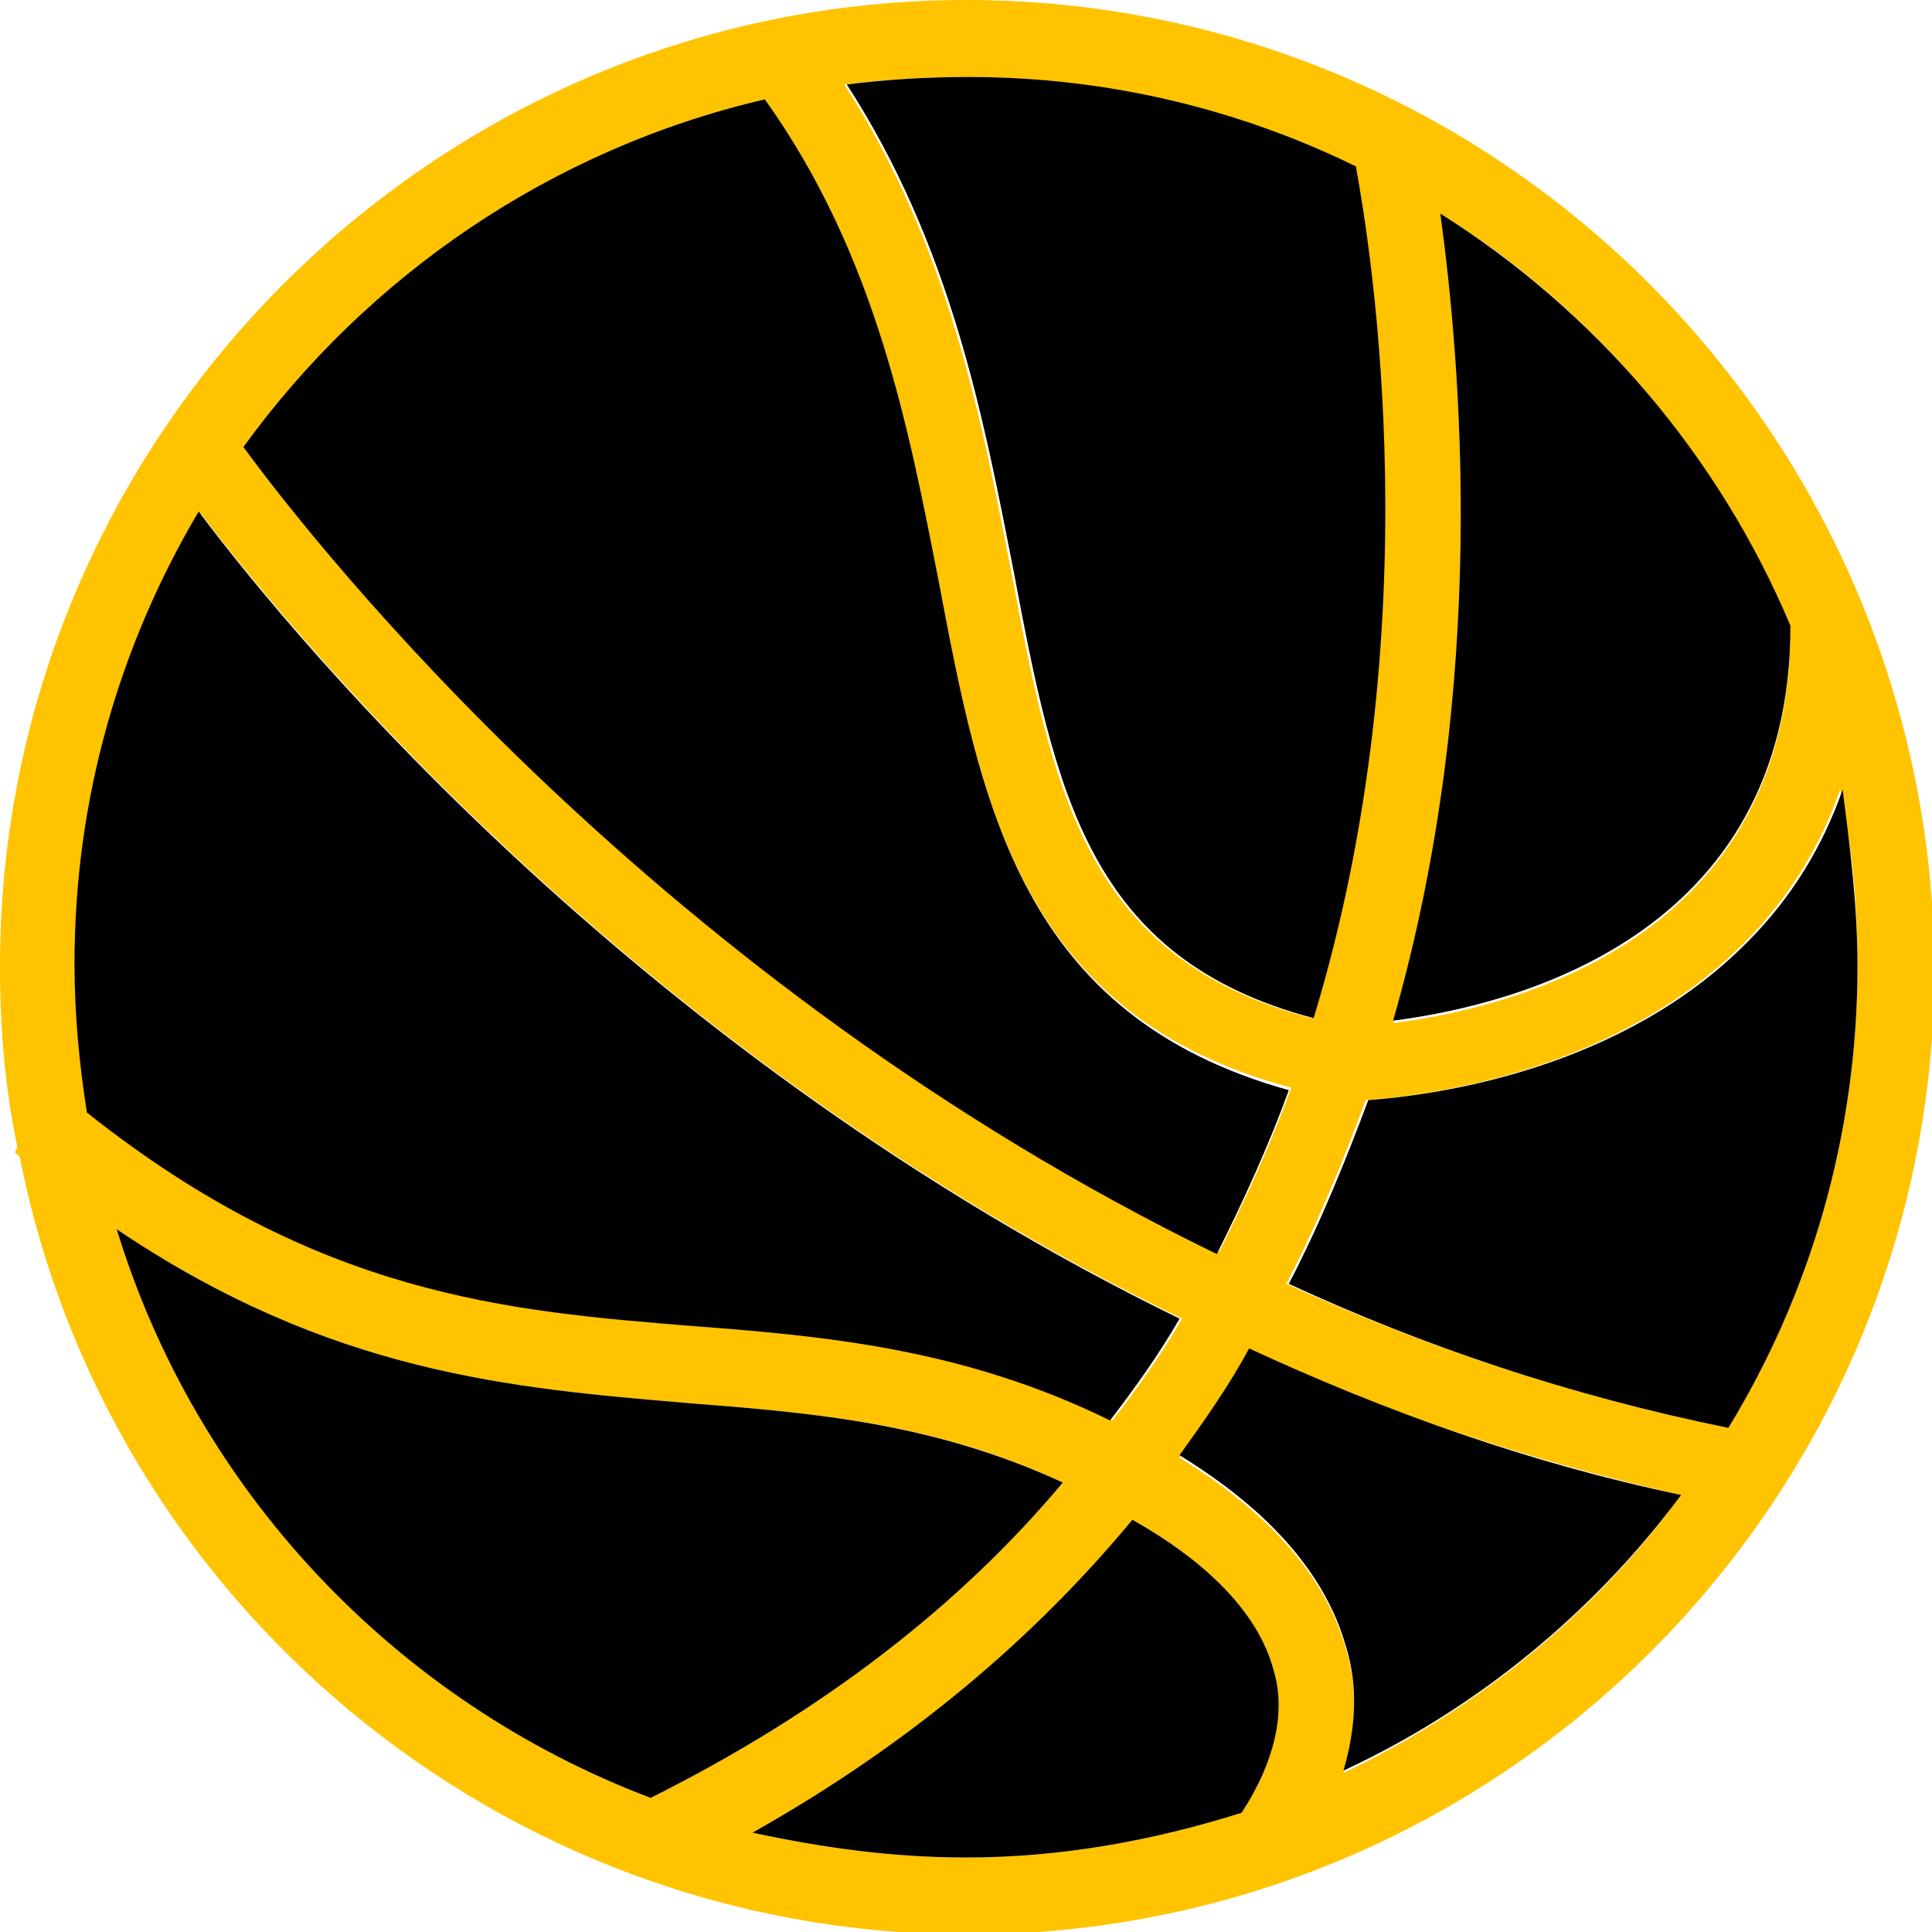
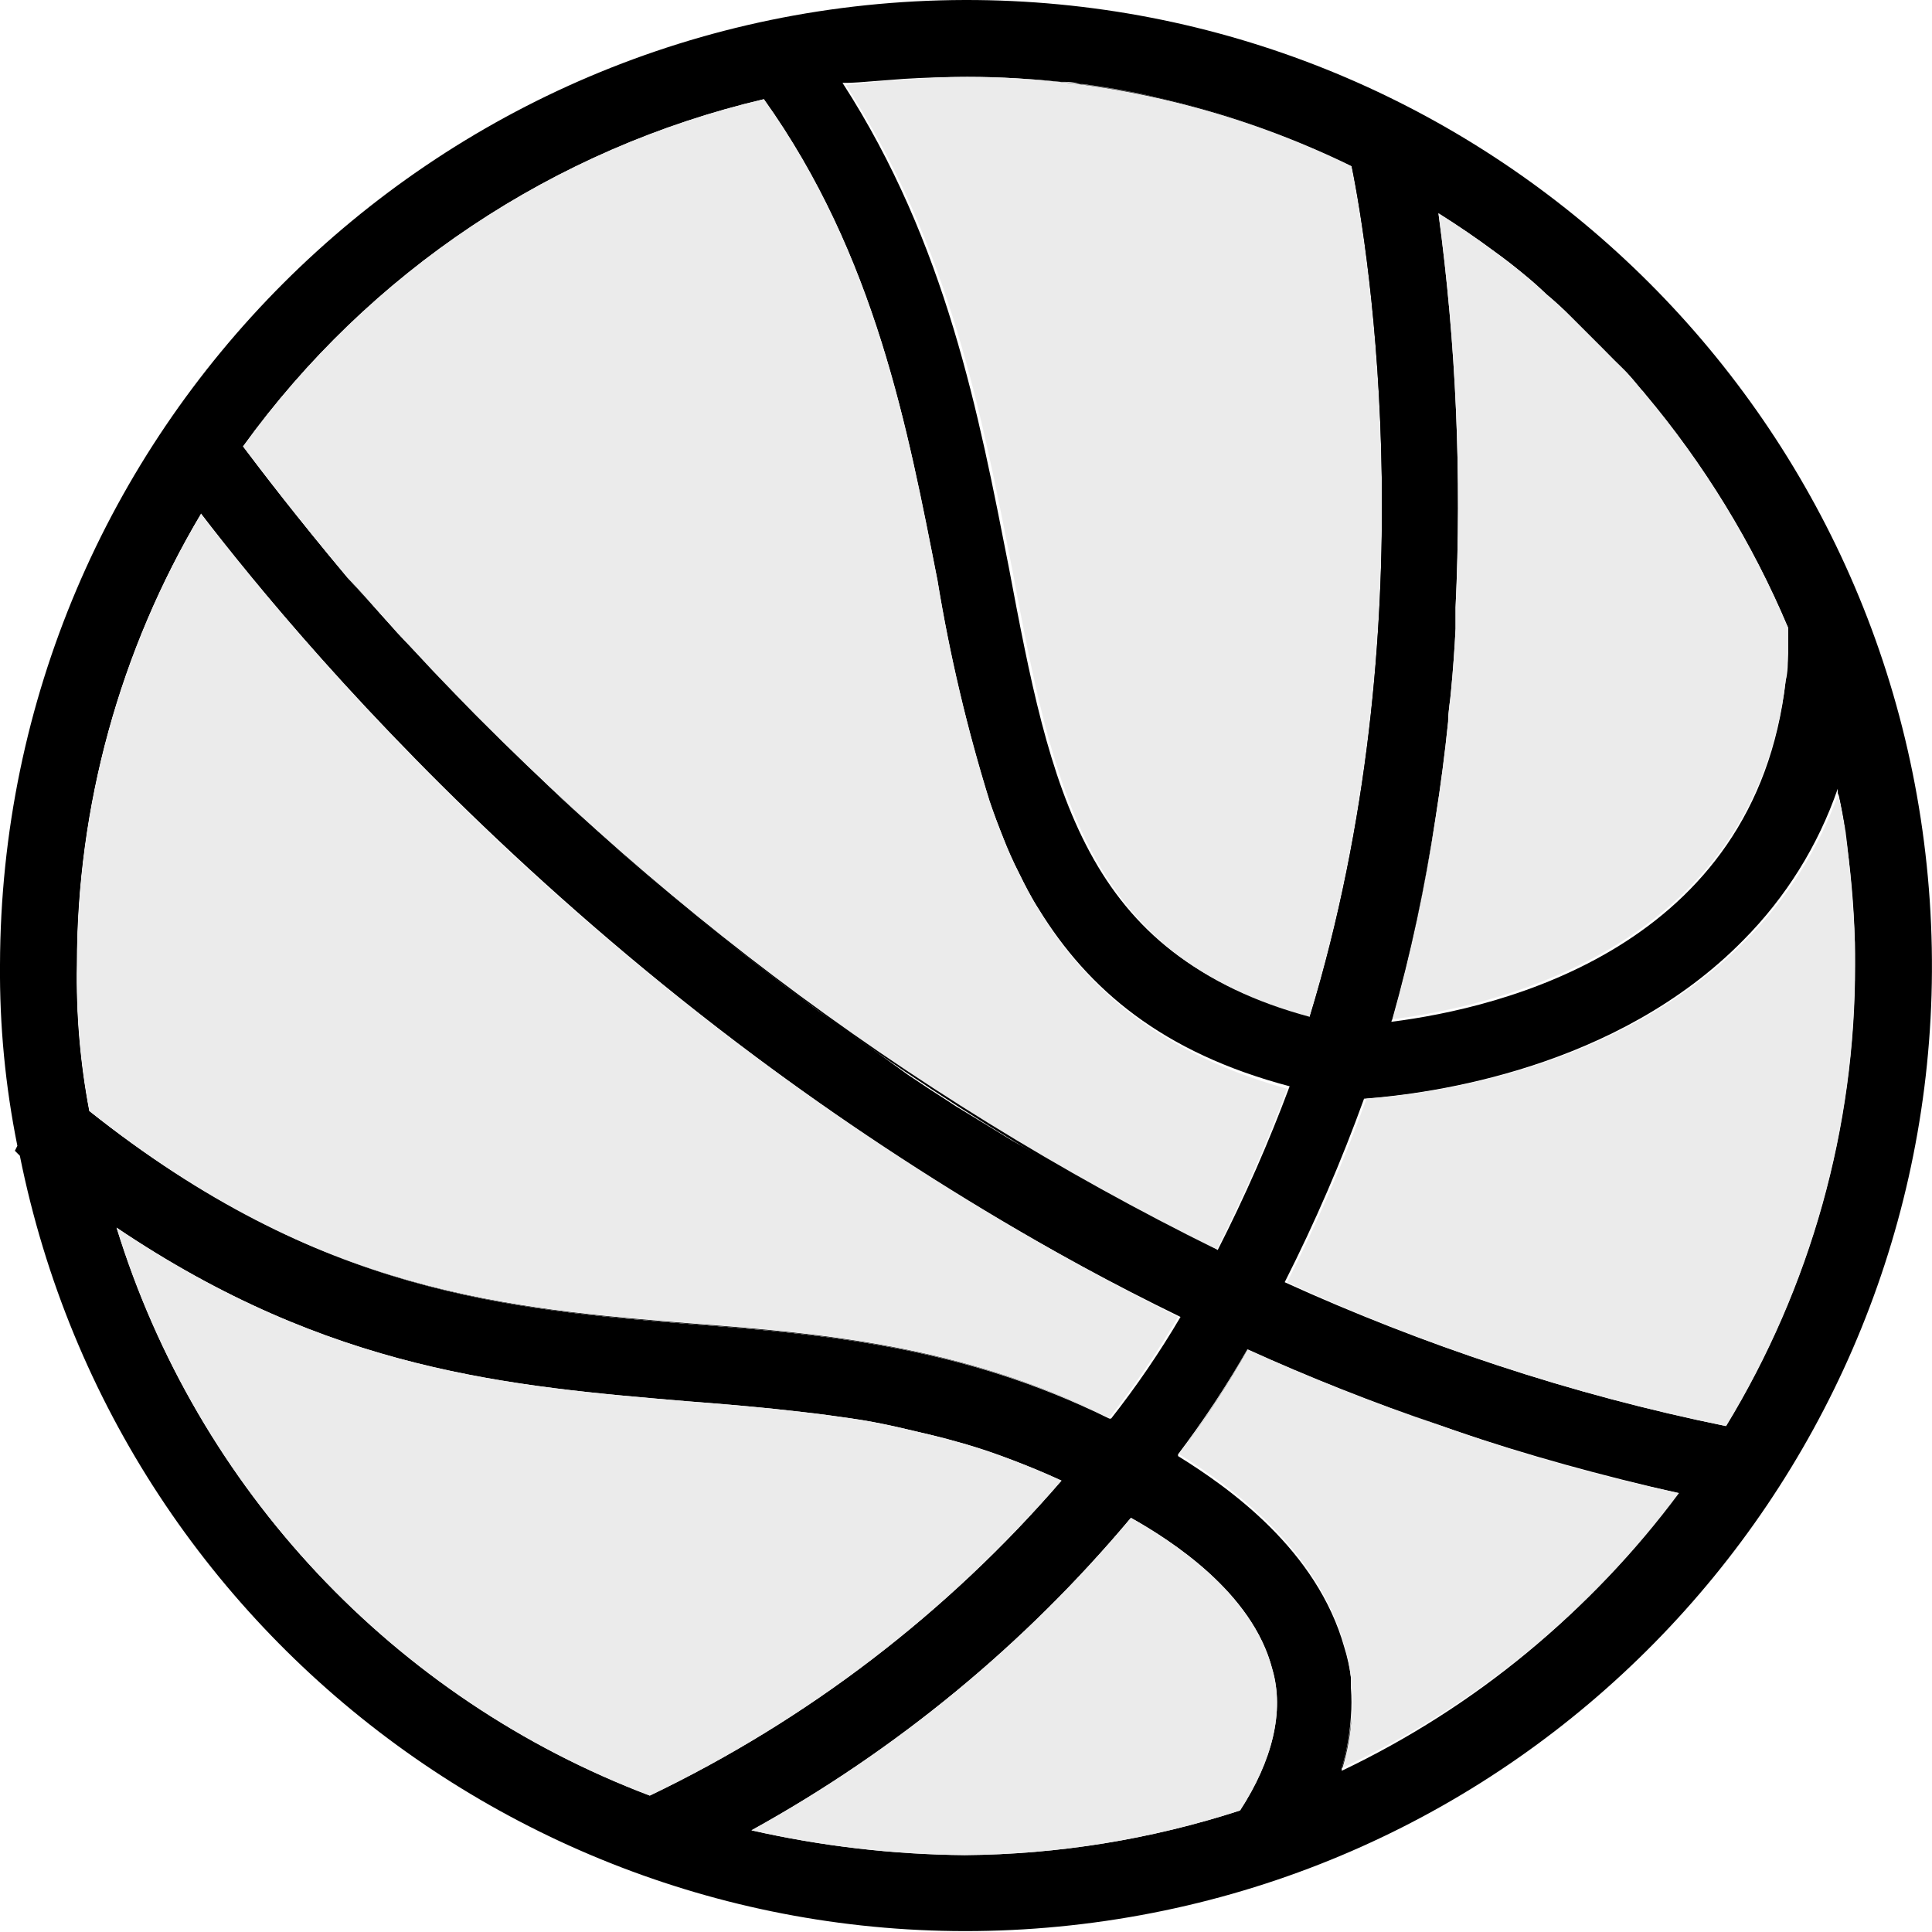
- <svg xmlns="http://www.w3.org/2000/svg" version="1.1" id="Capa_1" x="0px" y="0px" viewBox="0 0 77.8 77.8" style="enable-background:new 0 0 77.8 77.8;" xml:space="preserve">
-   <style type="text/css">
- 	.st0{fill:#FFC300;}
- </style>
-   <g>
-     <path class="st0" d="M38.9,0C17.5,0,0,17.5,0,38.9c0,2.5,0.2,4.9,0.7,7.3l-0.1,0.2c0.1,0.1,0.1,0.1,0.2,0.2   c3.5,17.8,19.3,31.3,38.2,31.3c21.5,0,38.9-17.5,38.9-38.9C77.8,17.5,60.4,0,38.9,0z M58,8.6c6.3,3.9,11.2,9.8,14.1,16.7   c0,12.6-11.3,15.3-16,15.9C60,27.5,58.8,14.5,58,8.6z M38.9,3.1c5.6,0,10.9,1.3,15.6,3.6c0.7,3.4,3.1,18.6-1.7,34.3   c-9.1-2.4-10.4-9.1-12.1-18.1c-1.2-6.1-2.5-13-6.7-19.5C35.6,3.2,37.3,3.1,38.9,3.1z M30.8,4c4.5,6.3,5.8,13.3,7,19.4   c1.7,9,3.3,17.5,14.2,20.4c-0.8,2.2-1.8,4.4-2.9,6.6C26.6,39.6,12.8,22.1,9.8,18C14.8,11.1,22.2,6,30.8,4z M3.1,38.9   c0-6.6,1.8-12.8,5-18.2c4.2,5.5,17.9,21.9,39.5,32.4c-0.8,1.4-1.8,2.8-2.8,4.1c-5.9-2.9-11.5-3.4-16.8-3.8   c-7.4-0.6-15.1-1.2-24.4-8.6C3.2,42.9,3.1,40.9,3.1,38.9z M4.7,49.5c8.6,5.8,15.9,6.4,23,7c5.1,0.4,10,0.8,15.1,3.2   c-4.1,4.9-9.6,9.2-16.6,12.7C15.9,68.5,7.9,60,4.7,49.5z M50,73c-3.5,1.1-7.2,1.8-11.1,1.8c-3,0-5.8-0.4-8.6-1   c6.4-3.6,11.4-7.9,15.3-12.6c1.6,0.9,4.9,3,5.7,6.1C51.8,69,51.3,71,50,73z M54.1,71.4c0.5-1.7,0.6-3.4,0.1-5   c-1.1-3.9-4.6-6.4-6.7-7.7c1-1.4,2-2.8,2.8-4.3c5.3,2.4,11.2,4.4,17.4,5.8C64.2,65,59.5,68.8,54.1,71.4z M51.8,51.7   c1.3-2.5,2.3-5,3.2-7.4c2.7-0.2,10.2-1.2,15.3-6.4c1.7-1.7,3-3.8,3.8-6.1c0.5,2.3,0.7,4.7,0.7,7.1c0,6.8-1.9,13.2-5.2,18.6   C63.2,56.2,57.3,54.2,51.8,51.7z" />
-     <path d="M47.5,53.1c-0.8,1.4-1.8,2.8-2.8,4.1c-5.9-2.9-11.5-3.4-16.8-3.8c-7.4-0.6-15.1-1.2-24.4-8.6c-0.3-1.9-0.5-3.9-0.5-6   c0-6.6,1.8-12.8,5-18.2C12.2,26.2,26,42.6,47.5,53.1z" />
-     <path d="M42.8,59.7c-4.1,4.9-9.6,9.2-16.6,12.7C15.9,68.5,7.9,60,4.7,49.5c8.6,5.8,15.9,6.4,23,7C32.8,56.9,37.6,57.3,42.8,59.7z" />
-     <path d="M50,73c-3.5,1.1-7.2,1.8-11.1,1.8c-3,0-5.8-0.4-8.6-1c6.4-3.6,11.4-7.9,15.3-12.6c1.6,0.9,4.9,3,5.7,6.1   C51.8,69,51.3,71,50,73z" />
-     <path d="M67.7,60.2c-3.5,4.7-8.2,8.6-13.6,11.1c0.5-1.7,0.6-3.4,0.1-5c-1.1-3.9-4.6-6.4-6.7-7.7c1-1.4,2-2.8,2.8-4.3   C55.7,56.8,61.5,58.9,67.7,60.2z" />
-     <path d="M74.8,38.9c0,6.8-1.9,13.2-5.2,18.6c-6.4-1.3-12.3-3.3-17.7-5.8c1.3-2.5,2.3-5,3.2-7.4c2.7-0.2,10.2-1.2,15.3-6.4   c1.7-1.7,3-3.8,3.8-6.1C74.5,34.1,74.8,36.5,74.8,38.9z" />
-     <path d="M72.1,25.2c0,12.6-11.3,15.3-16,15.9C60,27.5,58.8,14.5,58,8.6C64.2,12.5,69.2,18.3,72.1,25.2z" />
-     <path d="M52.9,41c-9.1-2.4-10.4-9.1-12.1-18.1c-1.2-6.1-2.5-13-6.7-19.5c1.6-0.2,3.2-0.3,4.9-0.3c5.6,0,10.9,1.3,15.6,3.6   C55.2,10,57.7,25.2,52.9,41z" />
-     <path d="M51.9,43.9c-0.8,2.2-1.8,4.4-2.9,6.6C26.6,39.6,12.8,22.1,9.8,18c5-6.9,12.4-12,21-14c4.5,6.3,5.8,13.3,7,19.4   C39.5,32.4,41.1,40.9,51.9,43.9z" />
-   </g>
+ <svg xmlns="http://www.w3.org/2000/svg" id="Capa_1" data-name="Capa 1" viewBox="0 0 77.9 77.9">
+   <defs>
+     <style>.cls-1{fill:#ebebeb;}</style>
+   </defs>
+   <path d="M38.9,0A39,39,0,0,0,0,38.9a35.43,35.43,0,0,0,.7,7.3l-.1.2.2.2A38.93,38.93,0,1,0,38.9,0ZM56.13,41.1A66.48,66.48,0,0,0,57.88,33c.21-1.32.38-2.63.51-3.9,0-.43.09-.85.12-1.27.08-.84.14-1.67.18-2.48,0-.29,0-.58,0-.86A87.69,87.69,0,0,0,58,8.6c.78.49,1.53,1,2.27,1.55.37.26.73.54,1.09.84a12.24,12.24,0,0,1,1,.88,12.46,12.46,0,0,1,1,.92l1,1c.33.32.65.66,1,1s.56.61.82.92a1,1,0,0,1,.13.15,37,37,0,0,1,5.78,9.47c0,.36,0,.72,0,1.06s0,.71-.09,1.06h0C70.79,38.21,60.53,40.64,56.1,41.2ZM35.27,3.27l1.18-.09c.83-.05,1.68-.08,2.55-.08q1,0,2,.06l.91.06.85.08h0c.26,0,.53,0,.79.09l.1,0c.59.08,1.18.17,1.76.28.39.07.78.15,1.16.24s.79.18,1.17.28.73.19,1.1.3c.92.26,1.82.57,2.7.91l.74.29L53,6c.49.21,1,.43,1.46.67.7,3.4,3.1,18.58-1.69,34.27v0c-9.1-2.4-10.4-9.1-12.1-18.1-1.2-6.1-2.5-13-6.7-19.5C34.42,3.35,34.84,3.3,35.27,3.27ZM30.8,4c4.5,6.3,5.8,13.3,7,19.4a65.82,65.82,0,0,0,2.1,8.9c.17.5.36,1,.55,1.48a15.22,15.22,0,0,0,.64,1.43c.24.49.5,1,.79,1.44,2,3.25,5,5.8,10.12,7.15a63.11,63.11,0,0,1-2.9,6.6l0,0L48.18,50l-.88-.44L46.21,49c-.61-.32-1.21-.64-1.8-1s-1.22-.67-1.81-1-1.19-.69-1.77-1h0c-.66-.4-1.31-.8-2-1.22-.21-.12-.41-.25-.6-.38-.55-.35-1.1-.71-1.63-1.07L35,42.17c-.53-.36-1-.73-1.55-1.1s-.79-.57-1.18-.86c-.75-.55-1.48-1.11-2.2-1.67l-1.83-1.47-1.83-1.52c-.47-.4-.93-.79-1.38-1.19l-1.21-1.09c-.4-.35-.79-.71-1.17-1.06L21.51,31.1c-.59-.56-1.16-1.12-1.71-1.66l-.67-.66s0,0,0,0l-1.45-1.5c-.47-.48-.91-1-1.34-1.42q-.33-.34-.63-.69L14,23.28C12,20.89,10.55,19,9.8,18A36.09,36.09,0,0,1,30.8,4ZM8.1,20.7C12.3,26.2,26,42.6,47.6,53.1a37.13,37.13,0,0,1-2.8,4.1l-.07,0h0C38.85,54.3,33.28,53.8,28,53.4c-7.4-.6-15.1-1.2-24.4-8.6a28.79,28.79,0,0,1-.5-5.9,35.57,35.57,0,0,1,5-18.18S8.1,20.71,8.1,20.7ZM4.7,49.5c8.6,5.8,15.9,6.4,23,7,1.19.09,2.37.19,3.54.31l1.17.13c.64.07,1.27.16,1.9.25s1.22.2,1.83.34l1.41.33.63.16.79.22c.63.18,1.26.4,1.9.65s1.28.51,1.93.81A51.07,51.07,0,0,1,26.2,72.4,35.75,35.75,0,0,1,4.7,49.5ZM50,73a36.87,36.87,0,0,1-11.1,1.8,40.47,40.47,0,0,1-8.6-1A54,54,0,0,0,45.6,61.2c1.6.9,4.9,3,5.7,6.1C51.8,69,51.3,71,50,73Zm4.1-1.6,0-.11h0a9.37,9.37,0,0,0,.37-2.08,7.36,7.36,0,0,0,0-1.15c0-.15,0-.29,0-.44a7.28,7.28,0,0,0-.27-1.21c-1.1-3.9-4.6-6.4-6.7-7.7l0-.07A39.73,39.73,0,0,0,50.3,54.4c2.47,1.12,5.06,2.15,7.76,3.07l.6.21c2.92,1,5.94,1.82,9,2.52A36.15,36.15,0,0,1,54.1,71.4Zm6.28-16.35A83.92,83.92,0,0,1,51.8,51.7,66.19,66.19,0,0,0,55,44.3c2.7-.2,10.2-1.2,15.3-6.4a16.13,16.13,0,0,0,3.8-6.1l0,.17h0c.12.52.21,1,.29,1.56A34.84,34.84,0,0,1,74.79,38c0,.3,0,.6,0,.9a35.63,35.63,0,0,1-5.2,18.6A80.73,80.73,0,0,1,60.38,55.05Z" transform="translate(0 0)" />
+   <path class="cls-1" d="M47.5,53.1a36.5,36.5,0,0,1-2.77,4.07h0C38.85,54.3,33.28,53.8,28,53.4c-7.4-.6-15.1-1.2-24.4-8.6a28.79,28.79,0,0,1-.5-5.9,35.57,35.57,0,0,1,5-18.18A115.51,115.51,0,0,0,47.5,53.1Z" transform="translate(0 0)" />
+   <path d="M44.72,57.17l0,0c-5.9-2.9-11.5-3.4-16.8-3.8-7.4-.6-15.1-1.2-24.4-8.6a38.33,38.33,0,0,1-.5-6A35.52,35.52,0,0,1,8,20.6l.09.12a35.57,35.57,0,0,0-5,18.18,28.79,28.79,0,0,0,.5,5.9c9.3,7.4,17,8,24.4,8.6C33.28,53.8,38.85,54.3,44.72,57.17Z" transform="translate(0 0)" />
+   <path class="cls-1" d="M42.8,59.7A51.07,51.07,0,0,1,26.2,72.4,35.75,35.75,0,0,1,4.7,49.5c8.6,5.8,15.9,6.4,23,7,1.19.09,2.37.19,3.54.31l1.17.13c.64.07,1.27.16,1.9.25s1.22.21,1.83.34l1.41.33.63.16.79.22c.63.2,1.26.41,1.9.65S42.15,59.4,42.8,59.7Z" transform="translate(0 0)" />
+   <path class="cls-1" d="M50,73a36.87,36.87,0,0,1-11.1,1.8,40.47,40.47,0,0,1-8.6-1A54,54,0,0,0,45.6,61.2c1.6.9,4.9,3,5.7,6.1C51.8,69,51.3,71,50,73Z" transform="translate(0 0)" />
+   <path class="cls-1" d="M67.7,60.2A35.75,35.75,0,0,1,54.13,71.28a9.37,9.37,0,0,0,.37-2.08,7.36,7.36,0,0,0,0-1.15,7,7,0,0,0-.31-1.75c-1.09-3.87-4.55-6.36-6.65-7.67A39.73,39.73,0,0,0,50.3,54.4c2.47,1.12,5.06,2.15,7.76,3.07l.6.21A73.38,73.38,0,0,0,67.7,60.2Z" transform="translate(0 0)" />
+   <path d="M58.06,57.47c-2.7-.92-5.29-1.95-7.76-3.07a39.73,39.73,0,0,1-2.75,4.23l0,0a39.55,39.55,0,0,0,2.8-4.3C52.8,55.46,55.39,56.53,58.06,57.47Z" transform="translate(0 0)" />
+   <path d="M54.1,71.3a11.1,11.1,0,0,0,.4-2.1,9.37,9.37,0,0,1-.37,2.08h0Z" transform="translate(0 0)" />
+   <path class="cls-1" d="M74.8,38.9a35.63,35.63,0,0,1-5.2,18.6,80.73,80.73,0,0,1-9.22-2.45A77.91,77.91,0,0,1,51.9,51.7a66.19,66.19,0,0,0,3.2-7.4c2.7-.2,10.2-1.2,15.3-6.4A16,16,0,0,0,74.13,32c.12.52.21,1,.29,1.56.18,1.47.32,3,.37,4.46C74.8,38.3,74.8,38.6,74.8,38.9Z" transform="translate(0 0)" />
+   <path d="M74.42,33.54c-.08-.53-.17-1-.29-1.56,0,0,0,0,0,0a1.22,1.22,0,0,0,.07-.17C74.28,32.38,74.35,33,74.42,33.54Z" transform="translate(0 0)" />
+   <path class="cls-1" d="M72.1,25.29c0,.36,0,.72,0,1.06C71.4,37.94,60.7,40.51,56.13,41.1A66.48,66.48,0,0,0,57.88,33c.21-1.32.38-2.63.51-3.9,0-.43.09-.85.12-1.27.08-.84.14-1.67.18-2.48,0-.29,0-.58,0-.86A87.69,87.69,0,0,0,58,8.6c.78.49,1.53,1,2.27,1.55.36.27.73.55,1.09.84l1,.88c.35.3.69.61,1,.92l1,1c.33.33.64.66,1,1s.56.61.82.92a1,1,0,0,1,.13.15A37,37,0,0,1,72.1,25.29Z" transform="translate(0 0)" />
+   <path d="M56.1,41.1A65.9,65.9,0,0,0,57.88,33a66.48,66.48,0,0,1-1.75,8.12Z" transform="translate(0 0)" />
+   <path d="M72.1,25.2v.09a37,37,0,0,0-5.78-9.47A35.83,35.83,0,0,1,72.1,25.2Z" transform="translate(0 0)" />
+   <path class="cls-1" d="M52.81,41c-9-2.42-10.32-9.1-12-18.07-1.2-6.1-2.5-13-6.7-19.5.78-.1,1.56-.17,2.35-.22S38.13,3.1,39,3.1q1,0,2,.06A35.37,35.37,0,0,1,54.5,6.7C55.2,10.1,57.6,25.28,52.81,41Z" transform="translate(0 0)" />
+   <path d="M52.9,41l-.09,0C57.6,25.28,55.2,10.1,54.5,6.7A35.37,35.37,0,0,0,41,3.16,35.15,35.15,0,0,1,54.6,6.7C55.2,10,57.7,25.2,52.9,41Z" transform="translate(0 0)" />
+   <path class="cls-1" d="M51.9,43.9a62.86,62.86,0,0,1-2.84,6.48A111.15,111.15,0,0,1,15.71,25.16L14,23.28C12,20.89,10.55,19,9.8,18a36.09,36.09,0,0,1,21-14c4.5,6.3,5.8,13.3,7,19.4a65.82,65.82,0,0,0,2.1,8.9c.17.5.35,1,.55,1.48a15.22,15.22,0,0,0,.64,1.43C43,39.16,46.16,42.31,51.9,43.9Z" transform="translate(0 0)" />
+   <path d="M14,23.28l1.67,1.88C15.11,24.5,14.56,23.87,14,23.28Z" transform="translate(0 0)" />
+   <path d="M49.06,50.38,49,50.5A112.33,112.33,0,0,1,15.71,25.16,111.15,111.15,0,0,0,49.06,50.38Z" transform="translate(0 0)" />
</svg>
